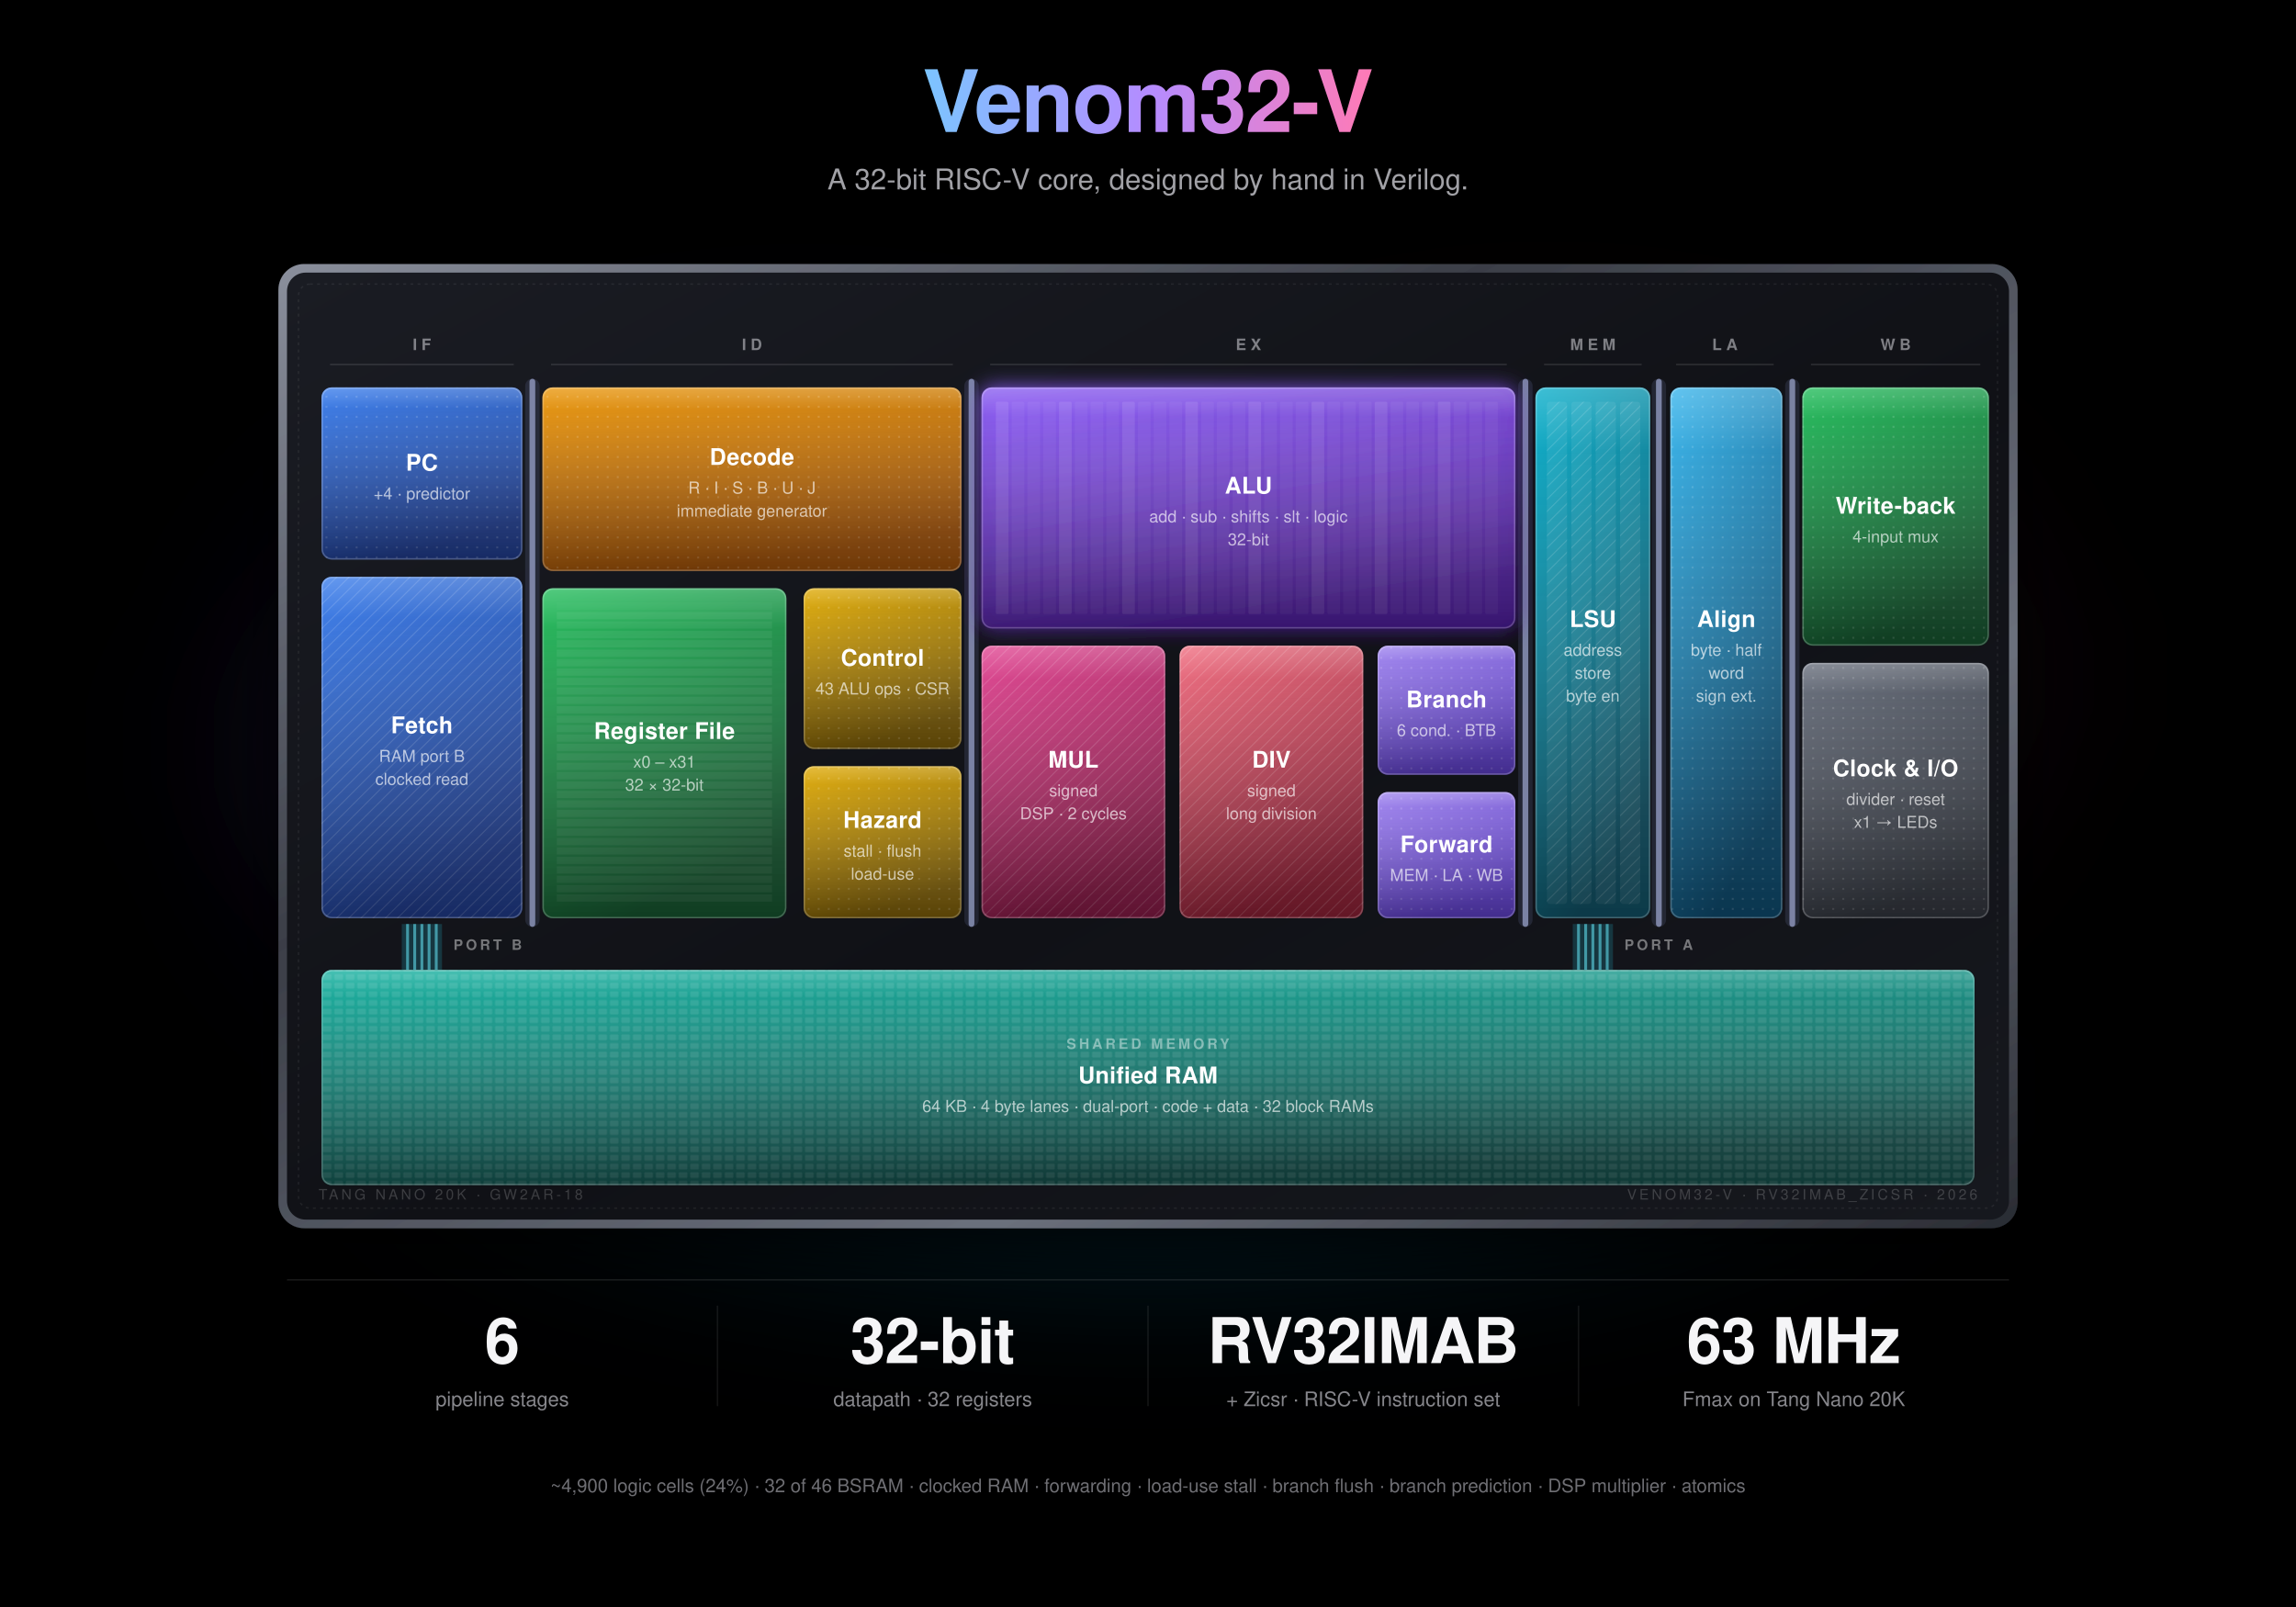
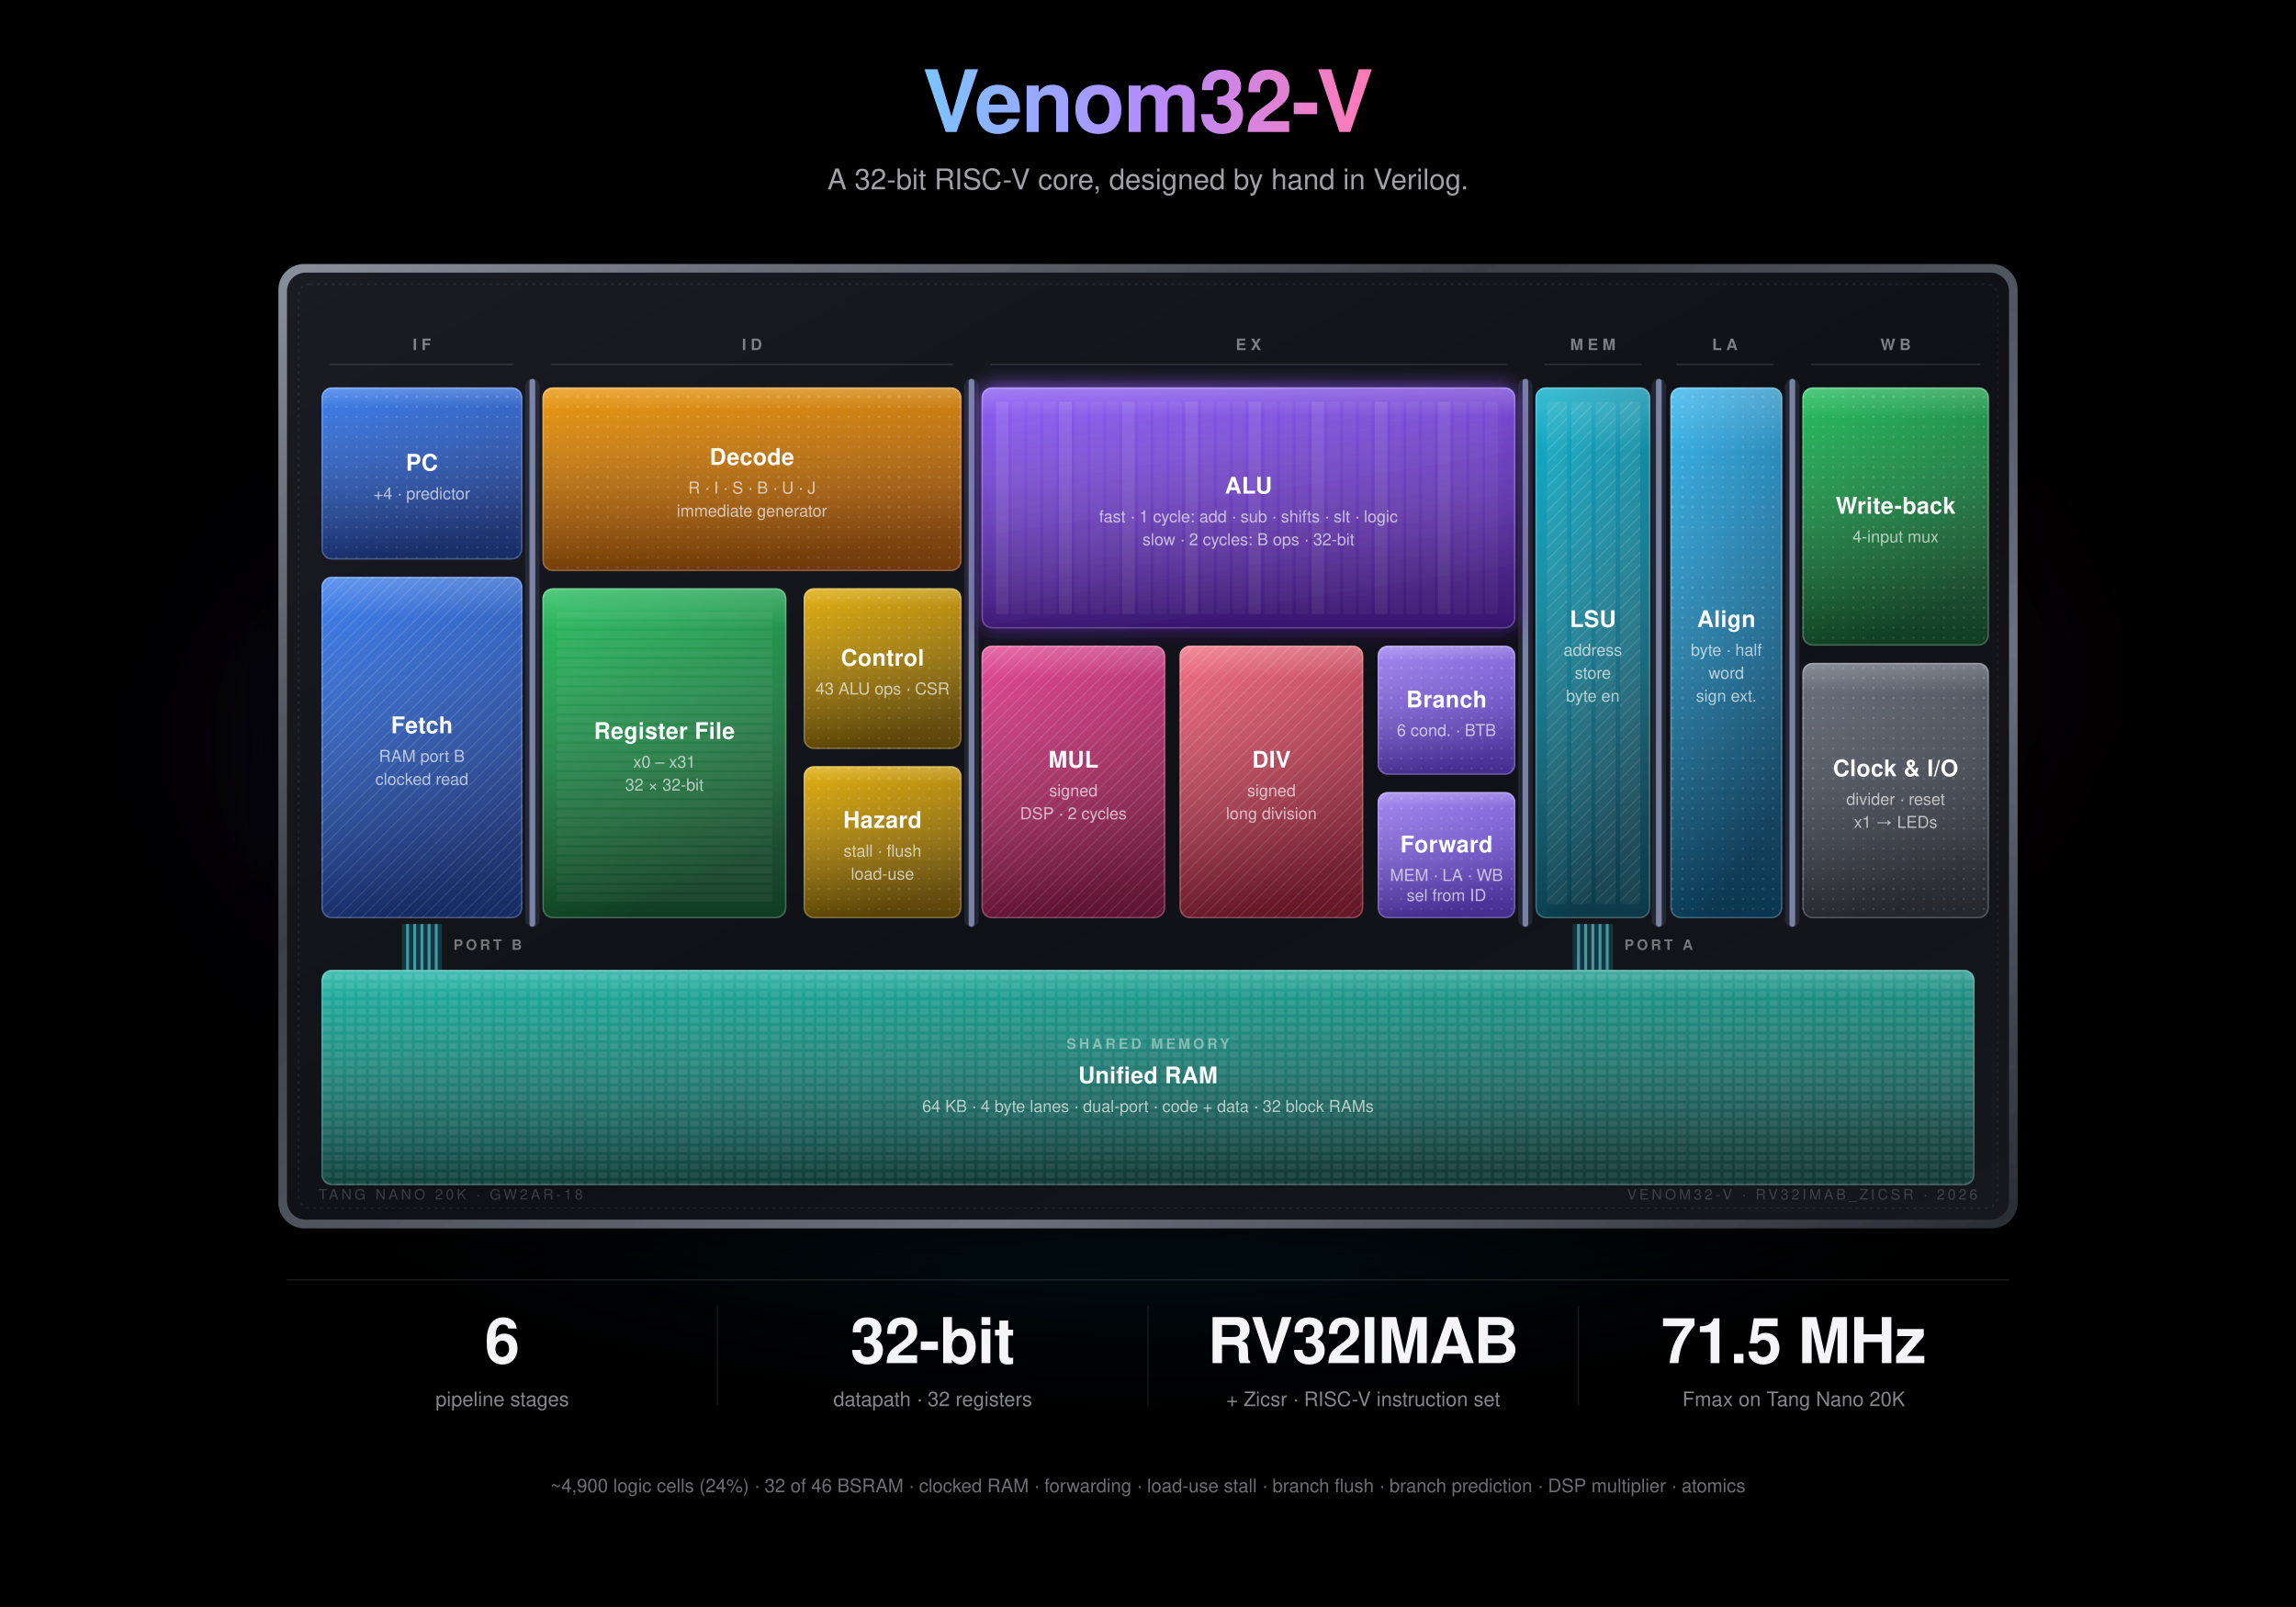
<svg xmlns="http://www.w3.org/2000/svg" viewBox="0 0 1600 1120" width="1600" height="1120" font-family="SF Pro Display, Segoe UI, Helvetica Neue, Helvetica, Arial, sans-serif">
  <defs>
    <linearGradient id="title" x1="0" y1="0" x2="1" y2="0">
      <stop offset="0" stop-color="#7cc4ff" />
      <stop offset="0.5" stop-color="#b48cff" />
      <stop offset="1" stop-color="#ff7ab6" />
    </linearGradient>
    <linearGradient id="die" x1="0" y1="0" x2="1" y2="1">
      <stop offset="0" stop-color="#1a1c23" />
      <stop offset="0.55" stop-color="#101116" />
      <stop offset="1" stop-color="#16181e" />
    </linearGradient>
    <linearGradient id="edge" x1="0" y1="0" x2="1" y2="1">
      <stop offset="0" stop-color="#8a8f9c" />
      <stop offset="0.35" stop-color="#3b3e47" />
      <stop offset="0.7" stop-color="#6b707c" />
      <stop offset="1" stop-color="#2a2c33" />
    </linearGradient>
    <linearGradient id="hl" x1="0" y1="0" x2="0" y2="1">
      <stop offset="0" stop-color="#fff" stop-opacity="0.22" />
      <stop offset="0.12" stop-color="#fff" stop-opacity="0.04" />
      <stop offset="1" stop-color="#000" stop-opacity="0.25" />
    </linearGradient>
    <radialGradient id="glowA" cx="0.5" cy="0.5" r="0.5">
      <stop offset="0" stop-color="#6a4cff" stop-opacity="0.55" />
      <stop offset="1" stop-color="#6a4cff" stop-opacity="0" />
    </radialGradient>
    <radialGradient id="glowB" cx="0.5" cy="0.5" r="0.5">
      <stop offset="0" stop-color="#1fb5ff" stop-opacity="0.35" />
      <stop offset="1" stop-color="#1fb5ff" stop-opacity="0" />
    </radialGradient>
    <radialGradient id="glowC" cx="0.5" cy="0.5" r="0.5">
      <stop offset="0" stop-color="#ff5ab0" stop-opacity="0.30" />
      <stop offset="1" stop-color="#ff5ab0" stop-opacity="0" />
    </radialGradient>
    <pattern id="dots" width="7" height="7" patternUnits="userSpaceOnUse">
      <circle cx="3.5" cy="3.5" r="0.75" fill="#fff" fill-opacity="0.16" />
    </pattern>
    <pattern id="cells" width="8" height="6" patternUnits="userSpaceOnUse">
      <rect x="1" y="1" width="6" height="4" rx="0.6" fill="#fff" fill-opacity="0.10" />
    </pattern>
    <pattern id="hatch" width="6" height="6" patternUnits="userSpaceOnUse" patternTransform="rotate(45)">
      <line x1="0" y1="0" x2="0" y2="6" stroke="#fff" stroke-opacity="0.14" stroke-width="1.4" />
    </pattern>
    <filter id="blur60" x="-50%" y="-50%" width="200%" height="200%">
      <feGaussianBlur stdDeviation="60" />
    </filter>
    <filter id="shadow" x="-10%" y="-10%" width="120%" height="120%">
      <feDropShadow dx="0" dy="18" stdDeviation="22" flood-color="#000" flood-opacity="0.8" />
    </filter>
    <filter id="bglow" x="-20%" y="-20%" width="140%" height="140%">
      <feGaussianBlur stdDeviation="7" result="b" />
      <feMerge>
        <feMergeNode in="b" />
        <feMergeNode in="SourceGraphic" />
      </feMerge>
    </filter>
    <style>
.bn{fill:#fff;font-size:16px;font-weight:650;letter-spacing:0.2px}
.bs{fill:#fff;fill-opacity:0.66;font-size:11.5px}
.tag{fill:#fff;fill-opacity:0.42;font-size:10px;font-weight:600;letter-spacing:2px}
.stg{fill:#d6d6dc;fill-opacity:0.55;font-size:11px;font-weight:700;letter-spacing:3px;text-anchor:middle}
.stat{fill:#f5f5f7;font-size:44px;font-weight:700;text-anchor:middle;letter-spacing:-0.5px}
.statl{fill:#86868b;font-size:14px;text-anchor:middle}
</style>
  </defs>
  <rect width="1600" height="1120" fill="#000" />
  <text x="800" y="92" text-anchor="middle" style="font-size:60px;font-weight:700;fill:url(#title);letter-spacing:-1px">Venom32-V</text>
  <text x="800" y="132" text-anchor="middle" style="font-size:20px;fill:#a1a1a6">A 32-bit RISC-V core, designed by hand in Verilog.</text>
  <ellipse cx="560" cy="520" rx="420" ry="260" fill="url(#glowA)" filter="url(#blur60)" />
  <ellipse cx="1080" cy="470" rx="360" ry="220" fill="url(#glowC)" filter="url(#blur60)" />
  <ellipse cx="800" cy="760" rx="560" ry="140" fill="url(#glowB)" filter="url(#blur60)" />
  <rect x="194" y="184" width="1212" height="672" rx="18" fill="url(#edge)" filter="url(#shadow)" />
  <rect x="200" y="190" width="1200" height="660" rx="13" fill="url(#die)" />
  <rect x="208" y="198" width="1184" height="644" rx="8" fill="none" stroke="#fff" stroke-opacity="0.07" stroke-dasharray="2 3" />
  <text x="294.0" y="244" class="stg">IF</text>
  <line x1="230" y1="254" x2="358" y2="254" stroke="#fff" stroke-opacity="0.12" />
  <text x="524.0" y="244" class="stg">ID</text>
  <line x1="384" y1="254" x2="664" y2="254" stroke="#fff" stroke-opacity="0.12" />
  <text x="870.0" y="244" class="stg">EX</text>
  <line x1="690" y1="254" x2="1050" y2="254" stroke="#fff" stroke-opacity="0.12" />
  <text x="1110.0" y="244" class="stg">MEM</text>
  <line x1="1076" y1="254" x2="1144" y2="254" stroke="#fff" stroke-opacity="0.12" />
  <text x="1202.0" y="244" class="stg">LA</text>
  <line x1="1168" y1="254" x2="1236" y2="254" stroke="#fff" stroke-opacity="0.12" />
  <text x="1321.0" y="244" class="stg">WB</text>
  <line x1="1262" y1="254" x2="1380" y2="254" stroke="#fff" stroke-opacity="0.12" />
  <rect x="369.0" y="264" width="4" height="382" rx="2" fill="#c7d2fe" fill-opacity="0.55" />
  <rect x="366.0" y="264" width="10" height="382" rx="5" fill="#a5b4fc" fill-opacity="0.12" />
  <rect x="675.0" y="264" width="4" height="382" rx="2" fill="#c7d2fe" fill-opacity="0.55" />
  <rect x="672.0" y="264" width="10" height="382" rx="5" fill="#a5b4fc" fill-opacity="0.12" />
  <rect x="1061.0" y="264" width="4" height="382" rx="2" fill="#c7d2fe" fill-opacity="0.55" />
  <rect x="1058.0" y="264" width="10" height="382" rx="5" fill="#a5b4fc" fill-opacity="0.12" />
  <rect x="1154.0" y="264" width="4" height="382" rx="2" fill="#c7d2fe" fill-opacity="0.55" />
  <rect x="1151.0" y="264" width="10" height="382" rx="5" fill="#a5b4fc" fill-opacity="0.12" />
  <rect x="1247.0" y="264" width="4" height="382" rx="2" fill="#c7d2fe" fill-opacity="0.55" />
  <rect x="1244.0" y="264" width="10" height="382" rx="5" fill="#a5b4fc" fill-opacity="0.12" />
  <linearGradient id="g1" x1="0" y1="0" x2="0.35" y2="1">
    <stop offset="0" stop-color="#3b82f6" stop-opacity="0.95" />
    <stop offset="1" stop-color="#1e3a8a" stop-opacity="0.95" />
  </linearGradient>
  <g>
    <rect x="224" y="270" width="140" height="120" rx="7" fill="url(#g1)" />
  </g>
  <rect x="224" y="270" width="140" height="120" rx="7" fill="url(#dots)" />
  <rect x="224" y="270" width="140" height="120" rx="7" fill="url(#hl)" />
  <rect x="224.5" y="270.5" width="139" height="119" rx="7" fill="none" stroke="#fff" stroke-opacity="0.22" />
  <text x="294.0" y="328.0" class="bn" text-anchor="middle">PC</text>
  <text x="294.0" y="348.0" class="bs" text-anchor="middle">+4 · predictor</text>
  <linearGradient id="g2" x1="0" y1="0" x2="0.35" y2="1">
    <stop offset="0" stop-color="#3b82f6" stop-opacity="0.95" />
    <stop offset="1" stop-color="#1e3a8a" stop-opacity="0.95" />
  </linearGradient>
  <g>
    <rect x="224" y="402" width="140" height="238" rx="7" fill="url(#g2)" />
  </g>
  <rect x="224" y="402" width="140" height="238" rx="7" fill="url(#hatch)" />
  <rect x="224" y="402" width="140" height="238" rx="7" fill="url(#hl)" />
  <rect x="224.5" y="402.5" width="139" height="237" rx="7" fill="none" stroke="#fff" stroke-opacity="0.22" />
  <text x="294.0" y="511.0" class="bn" text-anchor="middle">Fetch</text>
  <text x="294.0" y="531.0" class="bs" text-anchor="middle">RAM port B</text>
  <text x="294.0" y="547.0" class="bs" text-anchor="middle">clocked read</text>
  <linearGradient id="g3" x1="0" y1="0" x2="0.35" y2="1">
    <stop offset="0" stop-color="#f59e0b" stop-opacity="0.95" />
    <stop offset="1" stop-color="#9a4d07" stop-opacity="0.95" />
  </linearGradient>
  <g>
    <rect x="378" y="270" width="292" height="128" rx="7" fill="url(#g3)" />
  </g>
  <rect x="378" y="270" width="292" height="128" rx="7" fill="url(#dots)" />
  <rect x="378" y="270" width="292" height="128" rx="7" fill="url(#hl)" />
  <rect x="378.5" y="270.5" width="291" height="127" rx="7" fill="none" stroke="#fff" stroke-opacity="0.22" />
  <text x="524.0" y="324.0" class="bn" text-anchor="middle">Decode</text>
  <text x="524.0" y="344.0" class="bs" text-anchor="middle">R · I · S · B · U · J</text>
  <text x="524.0" y="360.0" class="bs" text-anchor="middle">immediate generator</text>
  <linearGradient id="g4" x1="0" y1="0" x2="0.35" y2="1">
    <stop offset="0" stop-color="#22c55e" stop-opacity="0.95" />
    <stop offset="1" stop-color="#14532d" stop-opacity="0.95" />
  </linearGradient>
  <g>
    <rect x="378" y="410" width="170" height="230" rx="7" fill="url(#g4)" />
  </g>
  <rect x="388" y="420.0" width="150" height="5.0" fill="#fff" fill-opacity="0.02" />
  <rect x="388" y="426.6" width="150" height="5.0" fill="#fff" fill-opacity="0.06" />
  <rect x="388" y="433.1" width="150" height="5.0" fill="#fff" fill-opacity="0.06" />
  <rect x="388" y="439.7" width="150" height="5.0" fill="#fff" fill-opacity="0.06" />
  <rect x="388" y="446.2" width="150" height="5.0" fill="#fff" fill-opacity="0.06" />
  <rect x="388" y="452.8" width="150" height="5.0" fill="#fff" fill-opacity="0.06" />
  <rect x="388" y="459.4" width="150" height="5.0" fill="#fff" fill-opacity="0.06" />
  <rect x="388" y="465.9" width="150" height="5.0" fill="#fff" fill-opacity="0.06" />
  <rect x="388" y="472.5" width="150" height="5.0" fill="#fff" fill-opacity="0.06" />
  <rect x="388" y="479.1" width="150" height="5.0" fill="#fff" fill-opacity="0.06" />
  <rect x="388" y="485.6" width="150" height="5.0" fill="#fff" fill-opacity="0.06" />
  <rect x="388" y="492.2" width="150" height="5.0" fill="#fff" fill-opacity="0.06" />
  <rect x="388" y="498.8" width="150" height="5.0" fill="#fff" fill-opacity="0.06" />
  <rect x="388" y="505.3" width="150" height="5.0" fill="#fff" fill-opacity="0.06" />
  <rect x="388" y="511.9" width="150" height="5.0" fill="#fff" fill-opacity="0.06" />
  <rect x="388" y="518.4" width="150" height="5.0" fill="#fff" fill-opacity="0.06" />
  <rect x="388" y="525.0" width="150" height="5.0" fill="#fff" fill-opacity="0.06" />
  <rect x="388" y="531.6" width="150" height="5.0" fill="#fff" fill-opacity="0.06" />
  <rect x="388" y="538.1" width="150" height="5.0" fill="#fff" fill-opacity="0.06" />
  <rect x="388" y="544.7" width="150" height="5.0" fill="#fff" fill-opacity="0.06" />
  <rect x="388" y="551.2" width="150" height="5.0" fill="#fff" fill-opacity="0.06" />
  <rect x="388" y="557.8" width="150" height="5.0" fill="#fff" fill-opacity="0.06" />
  <rect x="388" y="564.4" width="150" height="5.0" fill="#fff" fill-opacity="0.06" />
  <rect x="388" y="570.9" width="150" height="5.0" fill="#fff" fill-opacity="0.06" />
  <rect x="388" y="577.5" width="150" height="5.0" fill="#fff" fill-opacity="0.06" />
  <rect x="388" y="584.1" width="150" height="5.0" fill="#fff" fill-opacity="0.06" />
  <rect x="388" y="590.6" width="150" height="5.0" fill="#fff" fill-opacity="0.06" />
  <rect x="388" y="597.2" width="150" height="5.0" fill="#fff" fill-opacity="0.06" />
  <rect x="388" y="603.8" width="150" height="5.0" fill="#fff" fill-opacity="0.06" />
  <rect x="388" y="610.3" width="150" height="5.0" fill="#fff" fill-opacity="0.06" />
  <rect x="388" y="616.9" width="150" height="5.0" fill="#fff" fill-opacity="0.06" />
  <rect x="388" y="623.4" width="150" height="5.0" fill="#fff" fill-opacity="0.06" />
  <rect x="378" y="410" width="170" height="230" rx="7" fill="url(#hl)" />
  <rect x="378.5" y="410.5" width="169" height="229" rx="7" fill="none" stroke="#fff" stroke-opacity="0.22" />
  <text x="463.0" y="515.0" class="bn" text-anchor="middle">Register File</text>
  <text x="463.0" y="535.0" class="bs" text-anchor="middle">x0 – x31</text>
  <text x="463.0" y="551.0" class="bs" text-anchor="middle">32 × 32-bit</text>
  <linearGradient id="g5" x1="0" y1="0" x2="0.35" y2="1">
    <stop offset="0" stop-color="#eab308" stop-opacity="0.95" />
    <stop offset="1" stop-color="#7a5b06" stop-opacity="0.95" />
  </linearGradient>
  <g>
    <rect x="560" y="410" width="110" height="112" rx="7" fill="url(#g5)" />
  </g>
  <rect x="560" y="410" width="110" height="112" rx="7" fill="url(#dots)" />
  <rect x="560" y="410" width="110" height="112" rx="7" fill="url(#hl)" />
  <rect x="560.5" y="410.5" width="109" height="111" rx="7" fill="none" stroke="#fff" stroke-opacity="0.22" />
  <text x="615.0" y="464.0" class="bn" text-anchor="middle">Control</text>
  <text x="615.0" y="484.0" class="bs" text-anchor="middle">43 ALU ops · CSR</text>
  <linearGradient id="g6" x1="0" y1="0" x2="0.35" y2="1">
    <stop offset="0" stop-color="#eab308" stop-opacity="0.95" />
    <stop offset="1" stop-color="#7a5b06" stop-opacity="0.95" />
  </linearGradient>
  <g>
    <rect x="560" y="534" width="110" height="106" rx="7" fill="url(#g6)" />
  </g>
  <rect x="560" y="534" width="110" height="106" rx="7" fill="url(#dots)" />
  <rect x="560" y="534" width="110" height="106" rx="7" fill="url(#hl)" />
  <rect x="560.5" y="534.5" width="109" height="105" rx="7" fill="none" stroke="#fff" stroke-opacity="0.22" />
  <text x="615.0" y="577.0" class="bn" text-anchor="middle">Hazard</text>
  <text x="615.0" y="597.0" class="bs" text-anchor="middle">stall · flush</text>
  <text x="615.0" y="613.0" class="bs" text-anchor="middle">load-use</text>
  <linearGradient id="g7" x1="0" y1="0" x2="0.35" y2="1">
    <stop offset="0" stop-color="#8b5cf6" stop-opacity="0.95" />
    <stop offset="1" stop-color="#4c1d95" stop-opacity="0.95" />
  </linearGradient>
  <g filter="url(#bglow)">
    <rect x="684" y="270" width="372" height="168" rx="7" fill="url(#g7)" />
  </g>
  <rect x="694.0" y="280" width="8.8" height="148" rx="1" fill="#fff" fill-opacity="0.1" />
  <rect x="705.0" y="280" width="8.8" height="148" rx="1" fill="#fff" fill-opacity="0.05" />
  <rect x="716.0" y="280" width="8.8" height="148" rx="1" fill="#fff" fill-opacity="0.05" />
  <rect x="727.0" y="280" width="8.8" height="148" rx="1" fill="#fff" fill-opacity="0.05" />
  <rect x="738.0" y="280" width="8.8" height="148" rx="1" fill="#fff" fill-opacity="0.1" />
  <rect x="749.0" y="280" width="8.8" height="148" rx="1" fill="#fff" fill-opacity="0.05" />
  <rect x="760.0" y="280" width="8.8" height="148" rx="1" fill="#fff" fill-opacity="0.05" />
  <rect x="771.0" y="280" width="8.8" height="148" rx="1" fill="#fff" fill-opacity="0.05" />
  <rect x="782.0" y="280" width="8.8" height="148" rx="1" fill="#fff" fill-opacity="0.1" />
  <rect x="793.0" y="280" width="8.8" height="148" rx="1" fill="#fff" fill-opacity="0.05" />
  <rect x="804.0" y="280" width="8.8" height="148" rx="1" fill="#fff" fill-opacity="0.05" />
  <rect x="815.0" y="280" width="8.8" height="148" rx="1" fill="#fff" fill-opacity="0.05" />
  <rect x="826.0" y="280" width="8.8" height="148" rx="1" fill="#fff" fill-opacity="0.1" />
  <rect x="837.0" y="280" width="8.8" height="148" rx="1" fill="#fff" fill-opacity="0.05" />
  <rect x="848.0" y="280" width="8.8" height="148" rx="1" fill="#fff" fill-opacity="0.05" />
  <rect x="859.0" y="280" width="8.8" height="148" rx="1" fill="#fff" fill-opacity="0.05" />
  <rect x="870.0" y="280" width="8.8" height="148" rx="1" fill="#fff" fill-opacity="0.1" />
  <rect x="881.0" y="280" width="8.8" height="148" rx="1" fill="#fff" fill-opacity="0.05" />
  <rect x="892.0" y="280" width="8.8" height="148" rx="1" fill="#fff" fill-opacity="0.05" />
  <rect x="903.0" y="280" width="8.8" height="148" rx="1" fill="#fff" fill-opacity="0.05" />
  <rect x="914.0" y="280" width="8.8" height="148" rx="1" fill="#fff" fill-opacity="0.1" />
  <rect x="925.0" y="280" width="8.8" height="148" rx="1" fill="#fff" fill-opacity="0.05" />
  <rect x="936.0" y="280" width="8.8" height="148" rx="1" fill="#fff" fill-opacity="0.05" />
  <rect x="947.0" y="280" width="8.8" height="148" rx="1" fill="#fff" fill-opacity="0.05" />
  <rect x="958.0" y="280" width="8.8" height="148" rx="1" fill="#fff" fill-opacity="0.1" />
  <rect x="969.0" y="280" width="8.8" height="148" rx="1" fill="#fff" fill-opacity="0.05" />
  <rect x="980.0" y="280" width="8.8" height="148" rx="1" fill="#fff" fill-opacity="0.05" />
  <rect x="991.0" y="280" width="8.8" height="148" rx="1" fill="#fff" fill-opacity="0.05" />
  <rect x="1002.0" y="280" width="8.8" height="148" rx="1" fill="#fff" fill-opacity="0.1" />
  <rect x="1013.0" y="280" width="8.8" height="148" rx="1" fill="#fff" fill-opacity="0.05" />
  <rect x="1024.0" y="280" width="8.8" height="148" rx="1" fill="#fff" fill-opacity="0.05" />
  <rect x="1035.0" y="280" width="8.8" height="148" rx="1" fill="#fff" fill-opacity="0.05" />
  <rect x="684" y="270" width="372" height="168" rx="7" fill="url(#hl)" />
  <rect x="684.5" y="270.5" width="371" height="167" rx="7" fill="none" stroke="#fff" stroke-opacity="0.22" />
  <text x="870.0" y="344.0" class="bn" text-anchor="middle">ALU</text>
-   <text x="870.0" y="364.0" class="bs" text-anchor="middle">add · sub · shifts · slt · logic</text>
-   <text x="870.0" y="380.0" class="bs" text-anchor="middle">32-bit</text>
+   <text x="870.0" y="364.0" class="bs" text-anchor="middle">fast · 1 cycle: add · sub · shifts · slt · logic</text>
+   <text x="870.0" y="380.0" class="bs" text-anchor="middle">slow · 2 cycles: B ops · 32-bit</text>
  <linearGradient id="g8" x1="0" y1="0" x2="0.35" y2="1">
    <stop offset="0" stop-color="#ec4899" stop-opacity="0.95" />
    <stop offset="1" stop-color="#831843" stop-opacity="0.95" />
  </linearGradient>
  <g>
    <rect x="684" y="450" width="128" height="190" rx="7" fill="url(#g8)" />
  </g>
  <rect x="684" y="450" width="128" height="190" rx="7" fill="url(#hatch)" />
  <rect x="684" y="450" width="128" height="190" rx="7" fill="url(#hl)" />
  <rect x="684.5" y="450.5" width="127" height="189" rx="7" fill="none" stroke="#fff" stroke-opacity="0.22" />
  <text x="748.0" y="535.0" class="bn" text-anchor="middle">MUL</text>
  <text x="748.0" y="555.0" class="bs" text-anchor="middle">signed</text>
  <text x="748.0" y="571.0" class="bs" text-anchor="middle">DSP · 2 cycles</text>
  <linearGradient id="g9" x1="0" y1="0" x2="0.35" y2="1">
    <stop offset="0" stop-color="#fb7185" stop-opacity="0.95" />
    <stop offset="1" stop-color="#8a1d33" stop-opacity="0.95" />
  </linearGradient>
  <g>
    <rect x="822" y="450" width="128" height="190" rx="7" fill="url(#g9)" />
  </g>
  <rect x="822" y="450" width="128" height="190" rx="7" fill="url(#hatch)" />
  <rect x="822" y="450" width="128" height="190" rx="7" fill="url(#hl)" />
  <rect x="822.5" y="450.5" width="127" height="189" rx="7" fill="none" stroke="#fff" stroke-opacity="0.22" />
  <text x="886.0" y="535.0" class="bn" text-anchor="middle">DIV</text>
  <text x="886.0" y="555.0" class="bs" text-anchor="middle">signed</text>
  <text x="886.0" y="571.0" class="bs" text-anchor="middle">long division</text>
  <linearGradient id="g10" x1="0" y1="0" x2="0.35" y2="1">
    <stop offset="0" stop-color="#a78bfa" stop-opacity="0.95" />
    <stop offset="1" stop-color="#5b3cc4" stop-opacity="0.95" />
  </linearGradient>
  <g>
    <rect x="960" y="450" width="96" height="90" rx="7" fill="url(#g10)" />
  </g>
  <rect x="960" y="450" width="96" height="90" rx="7" fill="url(#dots)" />
  <rect x="960" y="450" width="96" height="90" rx="7" fill="url(#hl)" />
  <rect x="960.5" y="450.5" width="95" height="89" rx="7" fill="none" stroke="#fff" stroke-opacity="0.22" />
  <text x="1008.0" y="493.0" class="bn" text-anchor="middle">Branch</text>
  <text x="1008.0" y="513.0" class="bs" text-anchor="middle">6 cond. · BTB</text>
  <linearGradient id="g11" x1="0" y1="0" x2="0.35" y2="1">
    <stop offset="0" stop-color="#a78bfa" stop-opacity="0.95" />
    <stop offset="1" stop-color="#5b3cc4" stop-opacity="0.95" />
  </linearGradient>
  <g>
    <rect x="960" y="552" width="96" height="88" rx="7" fill="url(#g11)" />
  </g>
  <rect x="960" y="552" width="96" height="88" rx="7" fill="url(#dots)" />
  <rect x="960" y="552" width="96" height="88" rx="7" fill="url(#hl)" />
  <rect x="960.5" y="552.5" width="95" height="87" rx="7" fill="none" stroke="#fff" stroke-opacity="0.22" />
  <text x="1008.0" y="594.0" class="bn" text-anchor="middle">Forward</text>
  <text x="1008.0" y="614.0" class="bs" text-anchor="middle">MEM · LA · WB</text>
+   <text x="1008.0" y="628.0" class="bs" text-anchor="middle">sel from ID</text>
  <linearGradient id="g12" x1="0" y1="0" x2="0.35" y2="1">
    <stop offset="0" stop-color="#06b6d4" stop-opacity="0.95" />
    <stop offset="1" stop-color="#0e4f63" stop-opacity="0.95" />
  </linearGradient>
  <g>
    <rect x="1070" y="270" width="80" height="370" rx="7" fill="url(#g12)" />
  </g>
  <rect x="1078.0" y="280" width="14.0" height="350" rx="2" fill="#fff" fill-opacity="0.07" />
  <rect x="1078.0" y="280" width="14.0" height="350" rx="2" fill="url(#hatch)" />
  <rect x="1095.0" y="280" width="14.0" height="350" rx="2" fill="#fff" fill-opacity="0.07" />
  <rect x="1095.0" y="280" width="14.0" height="350" rx="2" fill="url(#hatch)" />
  <rect x="1112.0" y="280" width="14.0" height="350" rx="2" fill="#fff" fill-opacity="0.07" />
  <rect x="1112.0" y="280" width="14.0" height="350" rx="2" fill="url(#hatch)" />
  <rect x="1129.0" y="280" width="14.0" height="350" rx="2" fill="#fff" fill-opacity="0.07" />
  <rect x="1129.0" y="280" width="14.0" height="350" rx="2" fill="url(#hatch)" />
  <rect x="1070" y="270" width="80" height="370" rx="7" fill="url(#hl)" />
  <rect x="1070.5" y="270.5" width="79" height="369" rx="7" fill="none" stroke="#fff" stroke-opacity="0.22" />
  <text x="1110.0" y="437.0" class="bn" text-anchor="middle">LSU</text>
  <text x="1110.0" y="457.0" class="bs" text-anchor="middle">address</text>
  <text x="1110.0" y="473.0" class="bs" text-anchor="middle">store</text>
  <text x="1110.0" y="489.0" class="bs" text-anchor="middle">byte en</text>
  <linearGradient id="g12b" x1="0" y1="0" x2="0.35" y2="1">
    <stop offset="0" stop-color="#38bdf8" stop-opacity="0.95" />
    <stop offset="1" stop-color="#0c4a6e" stop-opacity="0.95" />
  </linearGradient>
  <g>
    <rect x="1164" y="270" width="78" height="370" rx="7" fill="url(#g12b)" />
  </g>
  <rect x="1164" y="270" width="78" height="370" rx="7" fill="url(#dots)" />
  <rect x="1164" y="270" width="78" height="370" rx="7" fill="url(#hl)" />
  <rect x="1164.5" y="270.5" width="77" height="369" rx="7" fill="none" stroke="#fff" stroke-opacity="0.22" />
  <text x="1203.0" y="437.0" class="bn" text-anchor="middle">Align</text>
  <text x="1203.0" y="457.0" class="bs" text-anchor="middle">byte · half</text>
  <text x="1203.0" y="473.0" class="bs" text-anchor="middle">word</text>
  <text x="1203.0" y="489.0" class="bs" text-anchor="middle">sign ext.</text>
  <linearGradient id="g13" x1="0" y1="0" x2="0.35" y2="1">
    <stop offset="0" stop-color="#22c55e" stop-opacity="0.95" />
    <stop offset="1" stop-color="#14532d" stop-opacity="0.95" />
  </linearGradient>
  <g>
    <rect x="1256" y="270" width="130" height="180" rx="7" fill="url(#g13)" />
  </g>
  <rect x="1256" y="270" width="130" height="180" rx="7" fill="url(#dots)" />
  <rect x="1256" y="270" width="130" height="180" rx="7" fill="url(#hl)" />
  <rect x="1256.5" y="270.5" width="129" height="179" rx="7" fill="none" stroke="#fff" stroke-opacity="0.22" />
  <text x="1321.0" y="358.0" class="bn" text-anchor="middle">Write-back</text>
  <text x="1321.0" y="378.0" class="bs" text-anchor="middle">4-input mux</text>
  <linearGradient id="g14" x1="0" y1="0" x2="0.35" y2="1">
    <stop offset="0" stop-color="#6b7280" stop-opacity="0.95" />
    <stop offset="1" stop-color="#30343c" stop-opacity="0.95" />
  </linearGradient>
  <g>
    <rect x="1256" y="462" width="130" height="178" rx="7" fill="url(#g14)" />
  </g>
  <rect x="1256" y="462" width="130" height="178" rx="7" fill="url(#dots)" />
  <rect x="1256" y="462" width="130" height="178" rx="7" fill="url(#hl)" />
  <rect x="1256.5" y="462.5" width="129" height="177" rx="7" fill="none" stroke="#fff" stroke-opacity="0.22" />
  <text x="1321.0" y="541.0" class="bn" text-anchor="middle">Clock &amp; I/O</text>
  <text x="1321.0" y="561.0" class="bs" text-anchor="middle">divider · reset</text>
  <text x="1321.0" y="577.0" class="bs" text-anchor="middle">x1 → LEDs</text>
  <rect x="280.0" y="644" width="28" height="32" fill="#22d3ee" fill-opacity="0.18" />
  <rect x="283.0" y="644" width="2" height="32" fill="#67e8f9" fill-opacity="0.55" />
  <rect x="288.0" y="644" width="2" height="32" fill="#67e8f9" fill-opacity="0.55" />
  <rect x="293.0" y="644" width="2" height="32" fill="#67e8f9" fill-opacity="0.55" />
  <rect x="298.0" y="644" width="2" height="32" fill="#67e8f9" fill-opacity="0.55" />
  <rect x="303.0" y="644" width="2" height="32" fill="#67e8f9" fill-opacity="0.55" />
  <text x="316.0" y="662.0" class="tag">PORT B</text>
  <rect x="1096.0" y="644" width="28" height="32" fill="#22d3ee" fill-opacity="0.18" />
  <rect x="1099.0" y="644" width="2" height="32" fill="#67e8f9" fill-opacity="0.55" />
  <rect x="1104.0" y="644" width="2" height="32" fill="#67e8f9" fill-opacity="0.55" />
  <rect x="1109.0" y="644" width="2" height="32" fill="#67e8f9" fill-opacity="0.55" />
  <rect x="1114.0" y="644" width="2" height="32" fill="#67e8f9" fill-opacity="0.55" />
  <rect x="1119.0" y="644" width="2" height="32" fill="#67e8f9" fill-opacity="0.55" />
  <text x="1132.0" y="662.0" class="tag">PORT A</text>
  <linearGradient id="g15" x1="0" y1="0" x2="0.35" y2="1">
    <stop offset="0" stop-color="#14b8a6" stop-opacity="0.95" />
    <stop offset="1" stop-color="#134e4a" stop-opacity="0.95" />
  </linearGradient>
  <g>
    <rect x="224" y="676" width="1152" height="150" rx="7" fill="url(#g15)" />
  </g>
  <rect x="224" y="676" width="1152" height="150" rx="7" fill="url(#cells)" />
  <rect x="224" y="676" width="1152" height="150" rx="7" fill="url(#hl)" />
  <rect x="224.5" y="676.5" width="1151" height="149" rx="7" fill="none" stroke="#fff" stroke-opacity="0.22" />
  <text x="800.0" y="731.0" class="tag" text-anchor="middle">SHARED MEMORY</text>
  <text x="800.0" y="755.0" class="bn" text-anchor="middle">Unified RAM</text>
  <text x="800.0" y="775.0" class="bs" text-anchor="middle">64 KB · 4 byte lanes · dual-port · code + data · 32 block RAMs</text>
  <text x="1378" y="836" text-anchor="end" style="font-size:10px;fill:#fff;fill-opacity:0.18;letter-spacing:2px">VENOM32-V · RV32IMAB_ZICSR · 2026</text>
  <text x="222" y="836" style="font-size:10px;fill:#fff;fill-opacity:0.18;letter-spacing:2px">TANG NANO 20K · GW2AR-18</text>
  <line x1="200" y1="892" x2="1400" y2="892" stroke="#fff" stroke-opacity="0.1" />
  <text x="350" y="950" class="stat">6</text>
  <text x="350" y="980" class="statl">pipeline stages</text>
  <text x="650" y="950" class="stat">32-bit</text>
  <text x="650" y="980" class="statl">datapath · 32 registers</text>
  <line x1="500" y1="910" x2="500" y2="980" stroke="#fff" stroke-opacity="0.08" />
  <text x="950" y="950" class="stat">RV32IMAB</text>
  <text x="950" y="980" class="statl">+ Zicsr · RISC-V instruction set</text>
  <line x1="800" y1="910" x2="800" y2="980" stroke="#fff" stroke-opacity="0.08" />
-   <text x="1250" y="950" class="stat">63 MHz</text>
+   <text x="1250" y="950" class="stat">71.5 MHz</text>
  <text x="1250" y="980" class="statl">Fmax on Tang Nano 20K</text>
  <line x1="1100" y1="910" x2="1100" y2="980" stroke="#fff" stroke-opacity="0.08" />
  <text x="800" y="1040" text-anchor="middle" style="font-size:13px;fill:#6e6e73">~4,900 logic cells (24%) · 32 of 46 BSRAM · clocked RAM · forwarding · load-use stall · branch flush · branch prediction · DSP multiplier · atomics</text>
</svg>
